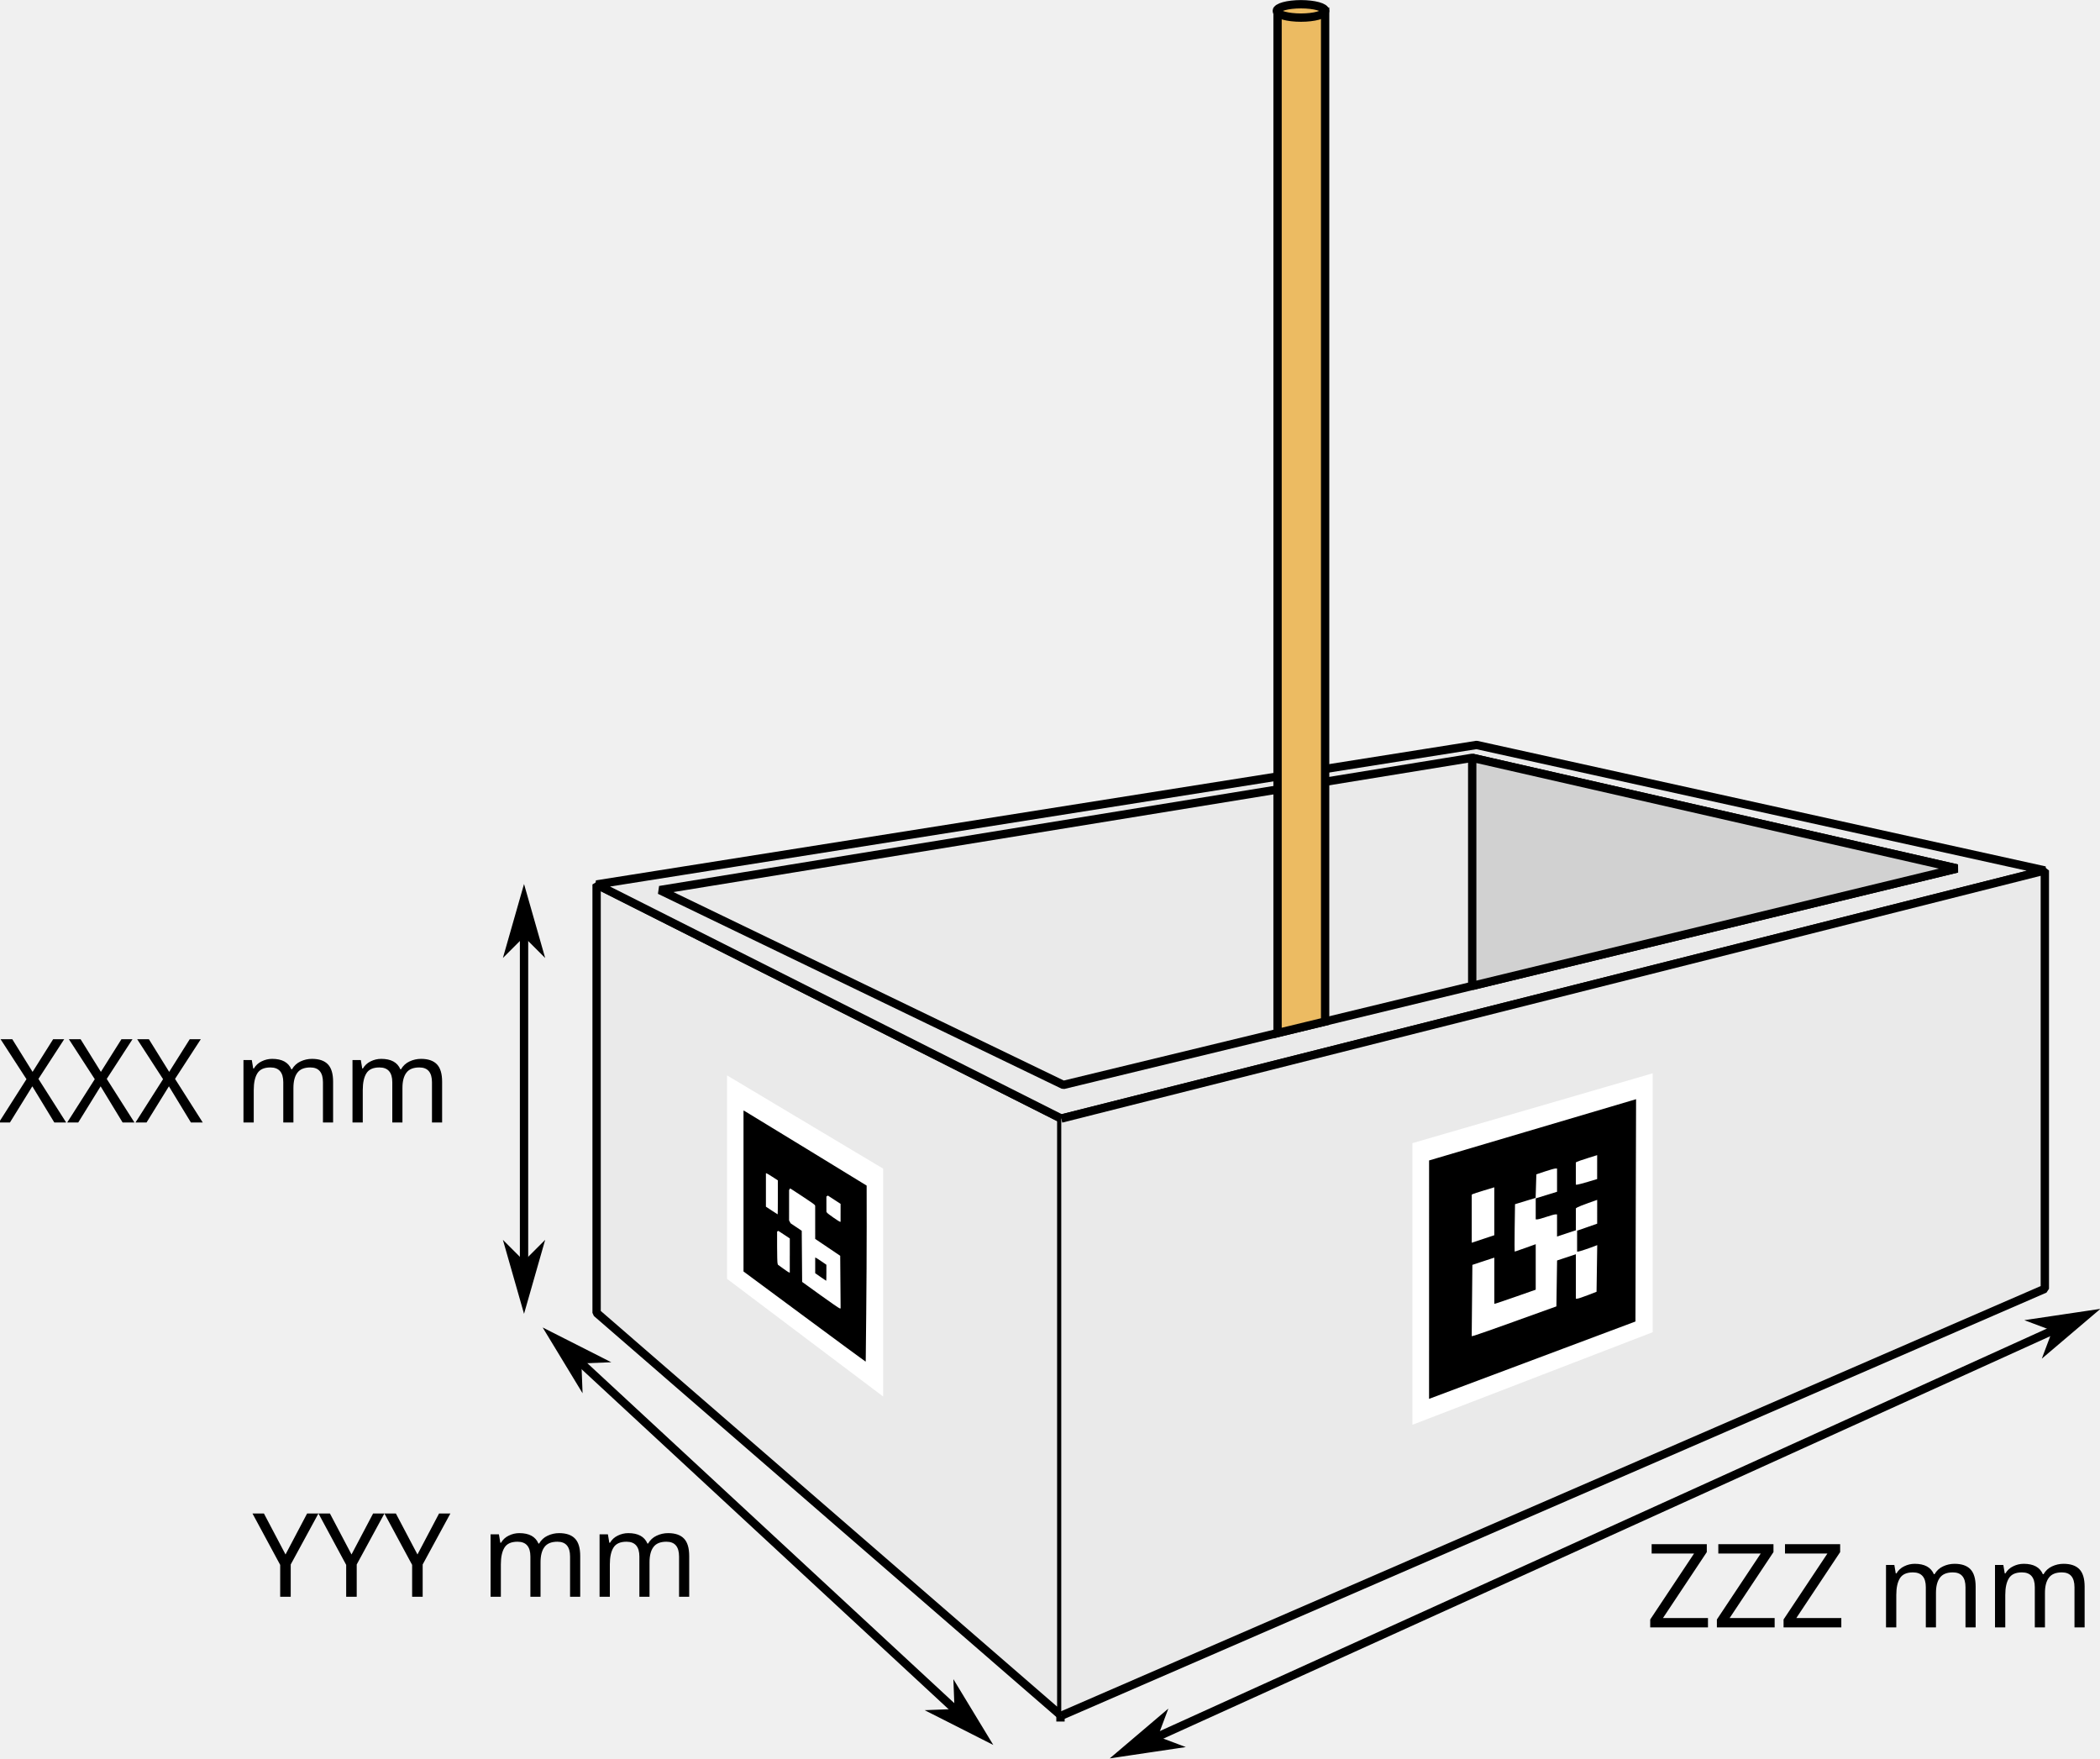
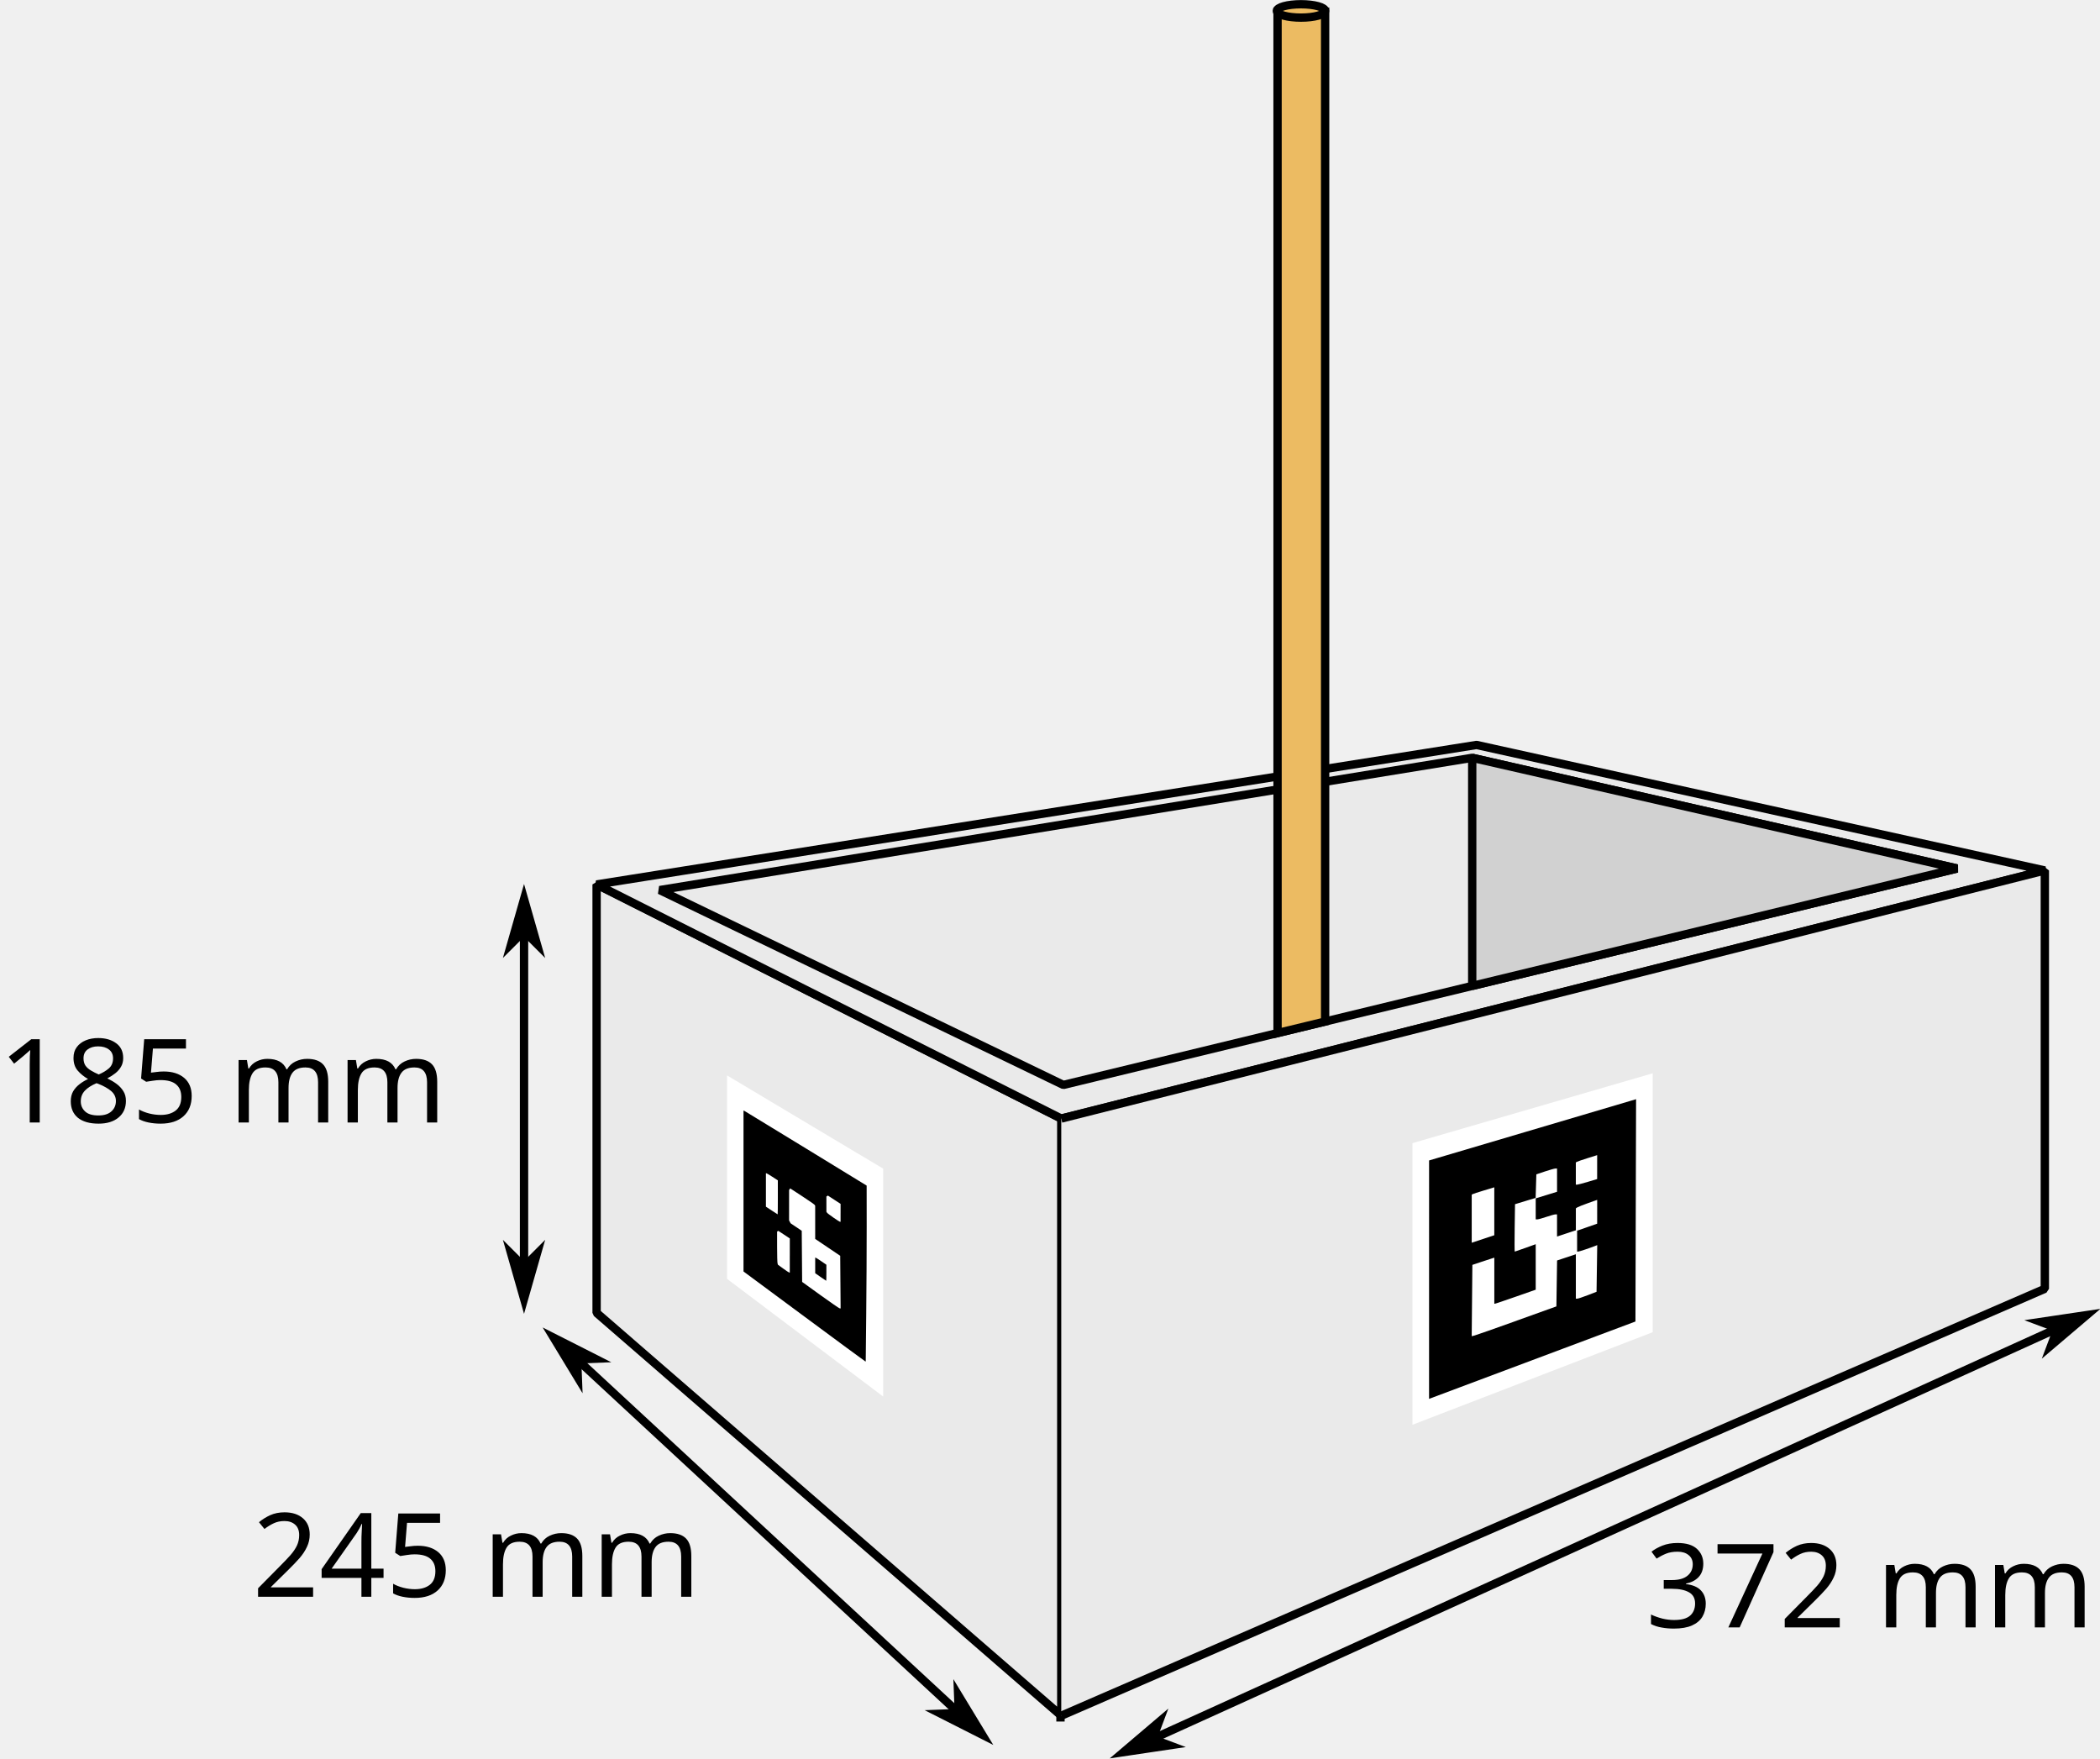
<svg xmlns="http://www.w3.org/2000/svg" version="1.1" id="svg2" height="211.162" width="252.22">
  <defs id="defs4">
    <marker orient="auto" refY="0" refX="0" id="Arrow1Mend" style="overflow:visible">
      <path id="path3884" d="M 0,0 5,-5 -12.5,0 5,5 0,0 z" style="fill-rule:evenodd;stroke:#000000;stroke-width:1pt;marker-start:none" transform="matrix(-0.4,0,0,-0.4,-4,0)" />
    </marker>
    <marker orient="auto" refY="0" refX="0" id="Arrow1Mstart" style="overflow:visible">
      <path id="path3881" d="M 0,0 5,-5 -12.5,0 5,5 0,0 z" style="fill-rule:evenodd;stroke:#000000;stroke-width:1pt;marker-start:none" transform="matrix(0.4,0,0,0.4,4,0)" />
    </marker>
    <marker orient="auto" refY="0" refX="0" id="Arrow1Lstart" style="overflow:visible">
      <path id="path3875" d="M 0,0 5,-5 -12.5,0 5,5 0,0 z" style="fill-rule:evenodd;stroke:#000000;stroke-width:1pt;marker-start:none" transform="matrix(0.8,0,0,0.8,10,0)" />
    </marker>
  </defs>
  <g id="layer1" transform="translate(-144.774,-201.317)">
    <path style="fill:#eaeaea;fill-opacity:1;stroke:#000000;stroke-width:1px;stroke-linecap:butt;stroke-linejoin:bevel;stroke-opacity:1" d="m 272.143,335.219 0,72.857" id="path3019" />
    <path style="fill:#f0f0f0;fill-opacity:1;stroke:#000000;stroke-width:1px;stroke-linecap:butt;stroke-linejoin:bevel;stroke-opacity:1" d="m 224.013,308.216 48.475,23.402 49.105,-11.891 0,-27.394 z" id="path3080" />
    <path style="fill:#eaeaea;fill-opacity:1;stroke:#000000;stroke-width:1px;stroke-linecap:butt;stroke-linejoin:bevel;stroke-opacity:1" d="m 216.429,358.994 55.808,48.386 0,-71.721 -55.808,-28.118 z" id="path3039" />
    <path style="fill:#eaeaea;fill-opacity:1;stroke:#000000;stroke-width:1px;stroke-linecap:butt;stroke-linejoin:bevel;stroke-opacity:1" d="m 216.429,307.541 105.682,-16.754 68.257,15.074 -118.132,29.798 z" id="path3041" />
    <path style="fill:#eaeaea;fill-opacity:1;stroke:#000000;stroke-width:1px;stroke-linecap:butt;stroke-linejoin:bevel;stroke-opacity:1" d="m 224.013,308.216 48.475,23.402 107.344,-25.994 -58.239,-13.292 z" id="path3070" />
    <path style="fill:#ecbb62;fill-opacity:1;stroke:#000000;stroke-width:1px;stroke-linecap:butt;stroke-linejoin:miter;stroke-opacity:1" d="m 298.214,325.389 0,-122.669 5.714,0 0,121.286 z" id="path3850" />
    <path style="fill:#d1d1d1;fill-opacity:1;stroke:#000000;stroke-width:1px;stroke-linecap:butt;stroke-linejoin:bevel;stroke-opacity:1" d="m 321.594,292.333 0,27.394 58.239,-14.103 -58.239,-13.292" id="path3078" />
    <path style="fill:#eaeaea;fill-opacity:1;stroke:#000000;stroke-width:1px;stroke-linecap:butt;stroke-linejoin:bevel;stroke-opacity:1" d="m 272.236,407.38 118.132,-51.276 0,-50.242 -118.132,29.798" id="path3037" />
    <path style="fill:#ecbb62;fill-opacity:1;stroke:#000000;stroke-width:1;stroke-linejoin:bevel;stroke-miterlimit:4;stroke-opacity:1;stroke-dasharray:none;stroke-dashoffset:0" id="path3854" d="m 304.464,203.344 c 0,0.444 -1.299,0.804 -2.902,0.804 -1.603,0 -2.902,-0.36 -2.902,-0.804 0,-0.444 1.299,-0.804 2.902,-0.804 1.603,0 2.902,0.36 2.902,0.804 z" transform="translate(-0.5357143,-0.7142857)" />
    <path style="fill:none;stroke:#000000;stroke-width:1px;stroke-linecap:butt;stroke-linejoin:miter;stroke-opacity:1;marker-start:url(#Arrow1Mstart);marker-end:url(#Arrow1Mend)" d="m 207.713,357.139 0,-47.681" id="path3862" />
    <path style="fill:none;stroke:#000000;stroke-width:1px;stroke-linecap:butt;stroke-linejoin:miter;stroke-opacity:1;marker-start:url(#Arrow1Mstart);marker-end:url(#Arrow1Mend)" d="M 279.852,411.689 395.253,359.326" id="path3866" />
    <path style="fill:none;stroke:#000000;stroke-width:1px;stroke-linecap:butt;stroke-linejoin:miter;stroke-opacity:1;marker-start:url(#Arrow1Mstart);marker-end:url(#Arrow1Mend)" d="M 262.627,409.55 211.396,362.089" id="path3870" />
    <text xml:space="preserve" style="font-size:14px;font-style:normal;font-variant:normal;font-weight:500;font-stretch:normal;line-height:125%;letter-spacing:0px;word-spacing:0px;fill:#000000;fill-opacity:1;stroke:none;font-family:CMU Sans Serif;-inkscape-font-specification:CMU Sans Serif Medium" x="342.442" y="396.773" id="text4702">
-       <tspan id="tspan4704" x="342.442" y="396.773">ZZZ mm</tspan>
+       <tspan id="tspan4704" x="342.442" y="396.773">372 mm</tspan>
    </text>
    <text xml:space="preserve" style="font-size:14px;font-style:normal;font-variant:normal;font-weight:500;font-stretch:normal;line-height:125%;letter-spacing:0px;word-spacing:0px;fill:#000000;fill-opacity:1;stroke:none;font-family:CMU Sans Serif;-inkscape-font-specification:CMU Sans Serif Medium" x="175.097" y="393.09" id="text4706">
-       <tspan id="tspan4708" x="175.097" y="393.09">YYY mm</tspan>
+       <tspan id="tspan4708" x="175.097" y="393.09">245 mm</tspan>
    </text>
    <text xml:space="preserve" style="font-size:14px;font-style:normal;font-variant:normal;font-weight:500;font-stretch:normal;line-height:125%;letter-spacing:0px;word-spacing:0px;fill:#000000;fill-opacity:1;stroke:none;font-family:CMU Sans Serif;-inkscape-font-specification:CMU Sans Serif Medium" x="144.578" y="336.128" id="text4710">
-       <tspan id="tspan4712" x="144.578" y="336.128">XXX mm</tspan>
+       <tspan id="tspan4712" x="144.578" y="336.128">185 mm</tspan>
    </text>
    <g id="g5846">
      <path transform="translate(144.774,201.317)" id="path4017" d="m 169.642,171.117 0,-33.823 28.852,-8.388 0,31.096 z" style="fill:#ffffff;stroke:none;stroke-width:1px;stroke-linecap:butt;stroke-linejoin:miter;stroke-opacity:1;fill-opacity:1" />
      <path style="fill:#000000;fill-opacity:1;stroke:none" d="m 316.412,355.008 0.002,-14.318 11.714,-3.466 c 6.443,-1.906 12.036,-3.562 12.43,-3.679 l 0.717,-0.213 -0.038,13.35 -0.038,13.35 -8.589,3.219 c -4.724,1.771 -10.301,3.861 -12.394,4.646 l -3.805,1.427 0.002,-14.318 z m 10.55,4.913 4.743,-1.704 0.041,-2.757 0.041,-2.757 1.127,-0.374 1.127,-0.374 0,2.67 0,2.67 0.188,-0.009 c 0.104,-0.005 0.663,-0.192 1.243,-0.416 l 1.055,-0.407 0.041,-2.803 0.041,-2.803 -0.267,0.107 c -0.582,0.233 -1.904,0.672 -2.023,0.672 l -0.127,0 0,-1.255 0,-1.255 1.205,-0.421 1.205,-0.421 4.6e-4,-1.43 4.5e-4,-1.43 -1.092,0.388 c -0.601,0.213 -1.177,0.442 -1.281,0.508 l -0.188,0.12 0,1.318 0,1.318 -1.13,0.376 -1.13,0.376 0,-1.33 0,-1.33 -0.202,0 c -0.111,0 -0.597,0.134 -1.078,0.298 -0.482,0.164 -0.967,0.298 -1.078,0.298 l -0.203,0 0,-1.261 0,-1.261 1.281,-0.395 1.281,-0.395 0,-1.397 0,-1.397 -0.197,0 c -0.108,0 -0.668,0.157 -1.243,0.349 l -1.046,0.349 -0.043,1.416 -0.043,1.416 -1.238,0.378 -1.238,0.378 -0.041,2.847 c -0.022,1.566 -0.018,2.847 0.009,2.847 0.027,0 0.605,-0.2 1.284,-0.445 l 1.234,-0.445 0,2.732 0,2.732 -2.401,0.841 c -1.321,0.462 -2.439,0.841 -2.486,0.841 l -0.085,0 0,-2.765 0,-2.765 -0.314,0.099 c -0.173,0.054 -0.766,0.249 -1.318,0.433 l -1.004,0.335 -0.04,4.284 -0.04,4.284 0.345,-0.086 c 0.19,-0.047 2.479,-0.852 5.088,-1.789 z m -2.716,-13.126 0,-2.879 -1.243,0.376 c -0.684,0.207 -1.294,0.406 -1.356,0.443 l -0.113,0.067 0,2.885 0,2.885 1.356,-0.45 1.356,-0.45 0,-2.879 z m 11.236,-3.536 1.117,-0.335 0.001,-1.436 10e-4,-1.436 -1.154,0.362 c -0.634,0.199 -1.211,0.397 -1.281,0.44 l -0.127,0.078 0,1.331 0,1.331 0.163,0 c 0.089,0 0.665,-0.151 1.279,-0.335 z" id="path5837" />
    </g>
    <path style="fill:#ffffff;stroke:none;stroke-width:1px;stroke-linecap:butt;stroke-linejoin:miter;stroke-opacity:1;fill-opacity:1" d="m 106.071,140.356 -18.75,-11.198 0,24.434 18.75,14.133 z" id="path5858" transform="translate(144.774,201.317)" />
    <path id="path6018" d="m 241.36,359.419 -7.287,-5.396 0,-9.667 0,-9.667 0.215,0.115 c 0.118,0.063 3.446,2.093 7.395,4.51 l 7.18,4.395 0.004,4.895 c 0.003,2.693 -0.023,7.445 -0.056,10.56 l -0.059,5.665 -0.053,-0.007 c -0.029,-0.004 -3.332,-2.435 -7.339,-5.403 z m 4.351,-4.119 -0.024,-3.161 -1.502,-1.012 -1.502,-1.012 -0.001,-1.993 -0.001,-1.993 -0.068,-0.107 c -0.037,-0.059 -0.713,-0.528 -1.501,-1.043 l -1.433,-0.936 -0.066,0.101 -0.066,0.101 -0.001,1.822 -0.001,1.822 0.092,0.173 0.092,0.173 0.669,0.451 0.669,0.451 0.024,3.07 0.024,3.07 2.197,1.585 c 1.209,0.872 2.248,1.588 2.311,1.592 l 0.113,0.007 -0.024,-3.161 z m -2.378,-0.613 -0.65,-0.454 0,-0.935 0,-0.935 0.052,0 c 0.028,0 0.331,0.192 0.672,0.426 l 0.62,0.426 3.4e-4,0.964 c 2.7e-4,0.53 -0.01,0.964 -0.022,0.963 -0.012,-6.6e-4 -0.315,-0.205 -0.673,-0.455 z m -3.7,-2.581 0,-2.051 -0.69,-0.455 -0.69,-0.455 -0.073,0.045 -0.073,0.045 0.001,1.811 c 6.6e-4,0.996 0.024,1.892 0.051,1.99 l 0.049,0.179 0.644,0.467 c 0.354,0.257 0.675,0.469 0.712,0.471 l 0.067,0.004 0,-2.051 z m 6.099,-5.126 0,-1.078 -0.762,-0.497 -0.762,-0.497 -0.09,0.056 -0.09,0.056 0.001,0.914 0.001,0.914 0.074,0.117 c 0.079,0.125 1.447,1.079 1.56,1.088 l 0.067,0.005 0,-1.078 z m -7.535,-1.859 -0.001,-2.04 -0.655,-0.426 c -0.36,-0.234 -0.683,-0.426 -0.716,-0.426 l -0.061,0 0,2.006 0,2.006 0.695,0.46 c 0.382,0.253 0.705,0.46 0.717,0.461 0.012,3.4e-4 0.022,-0.917 0.021,-2.04 z" style="fill:#000000;fill-opacity:1" />
  </g>
</svg>
